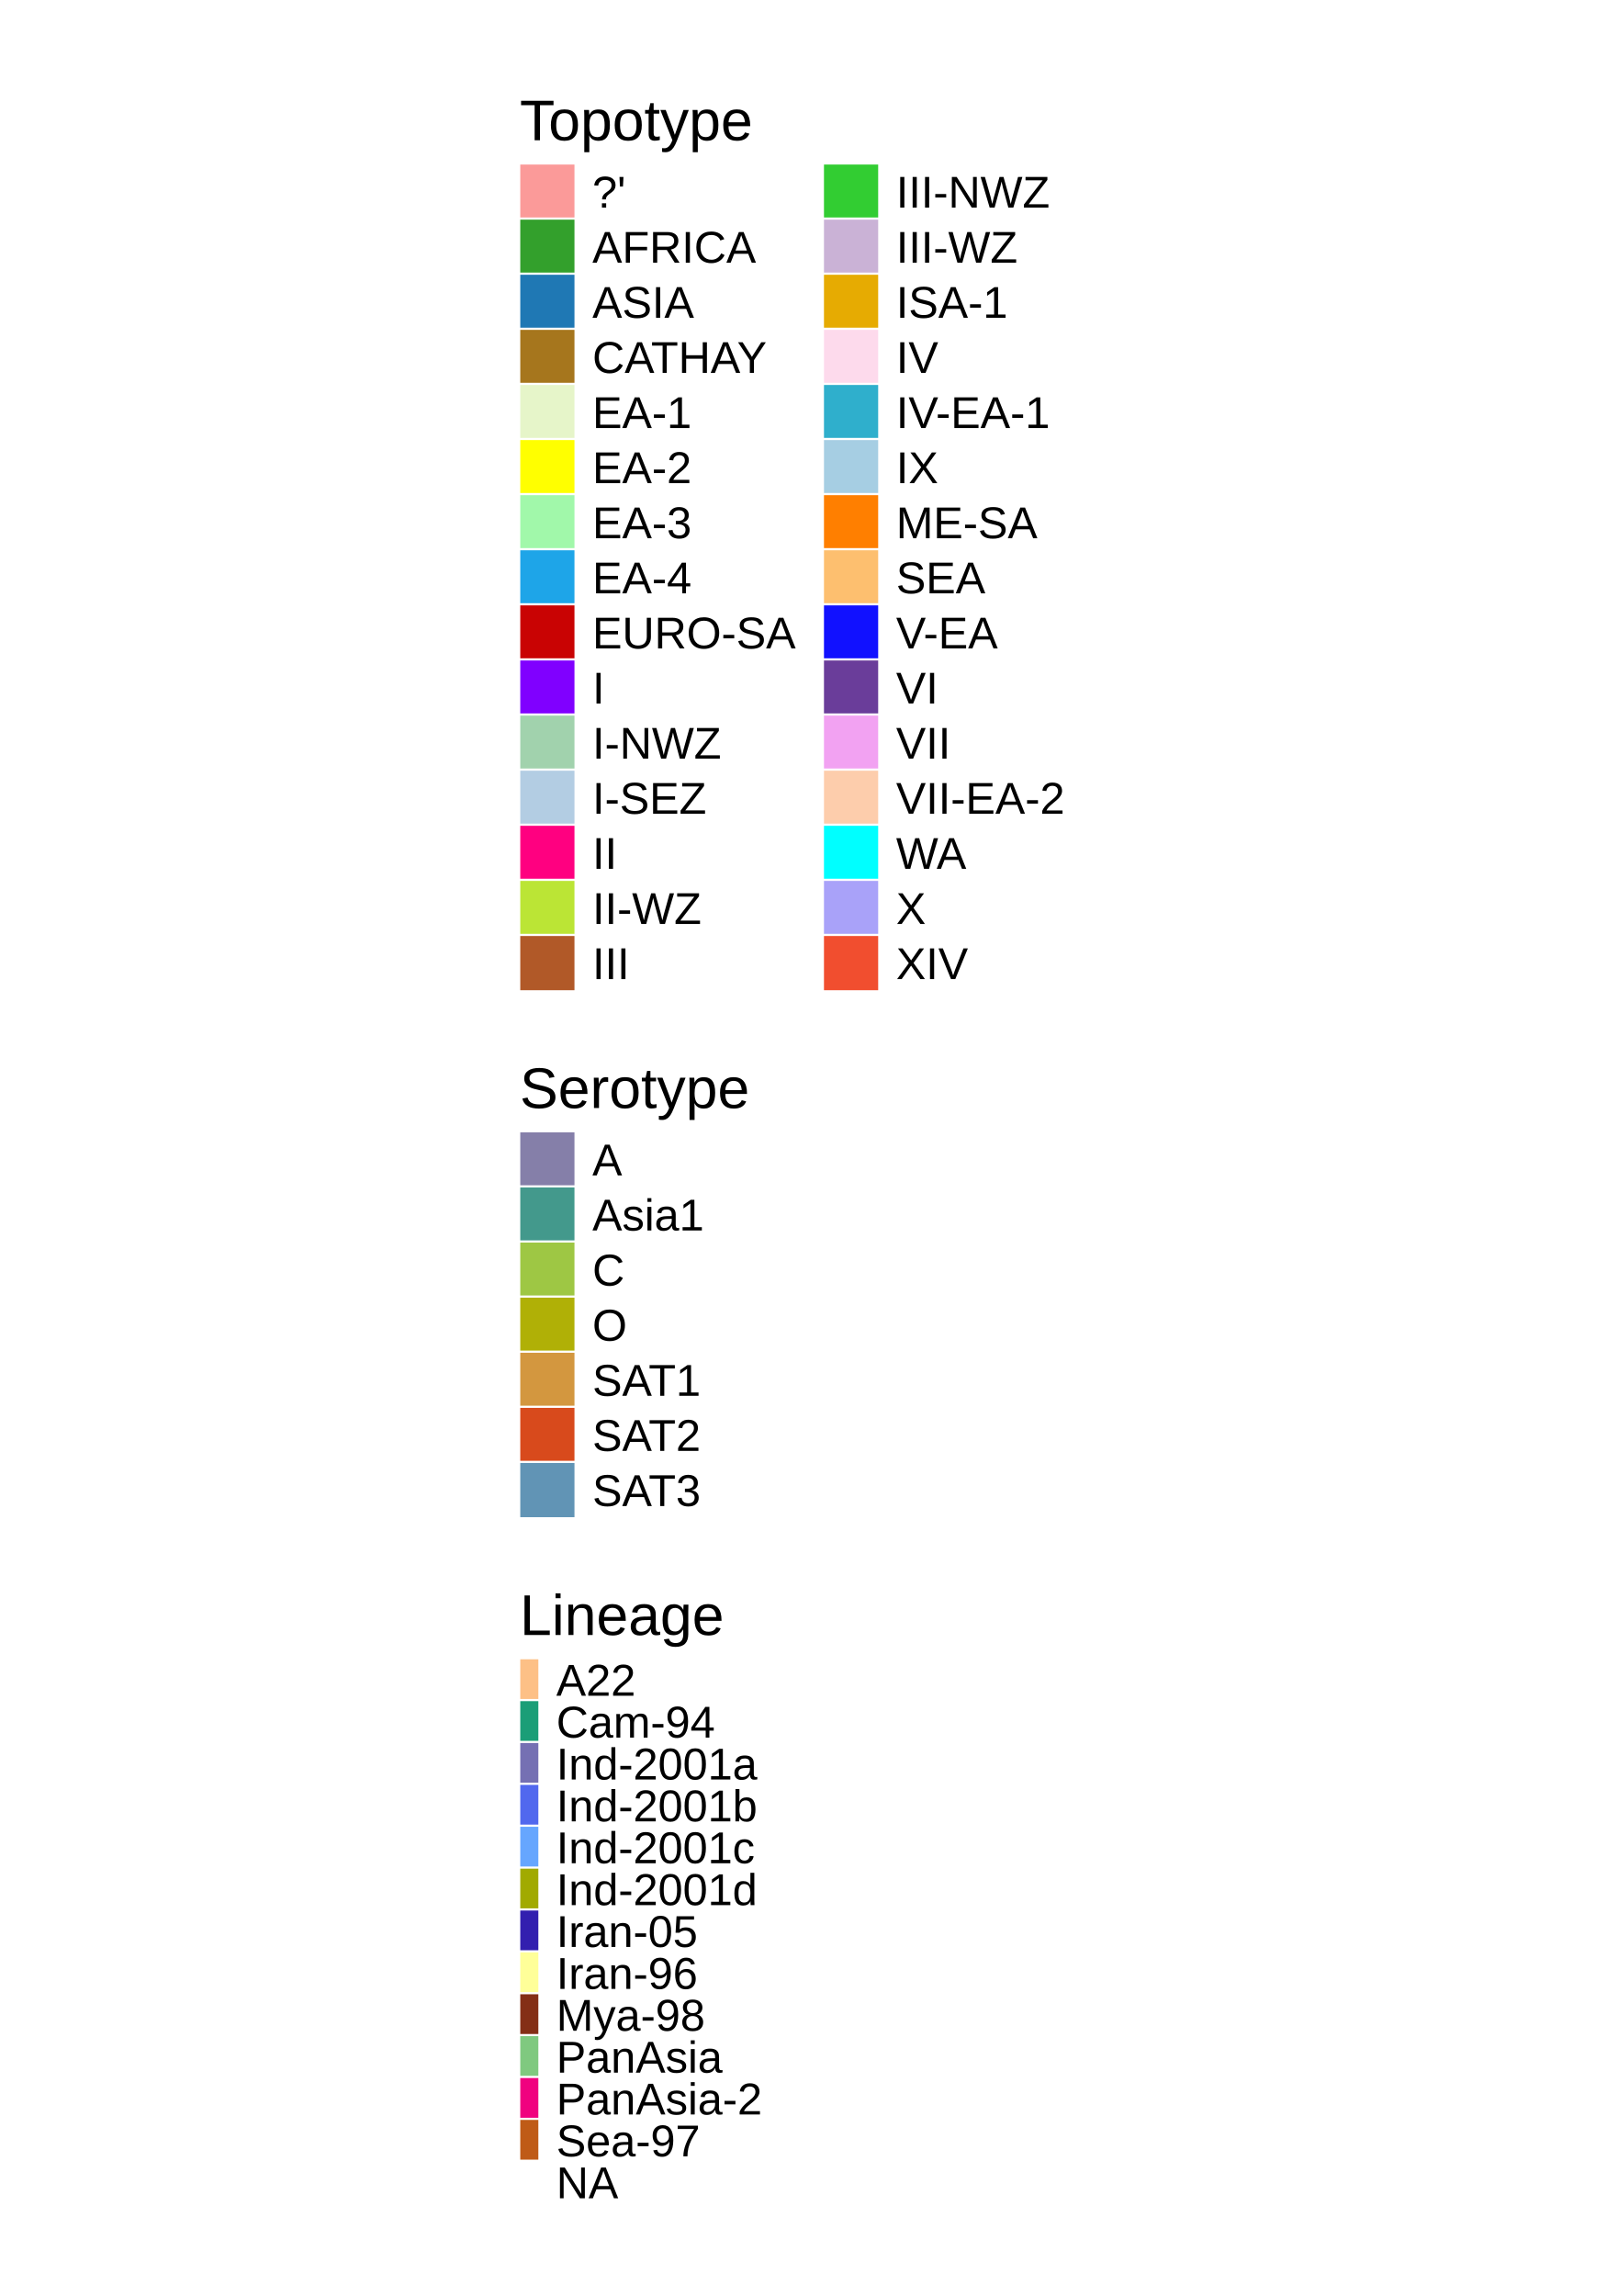
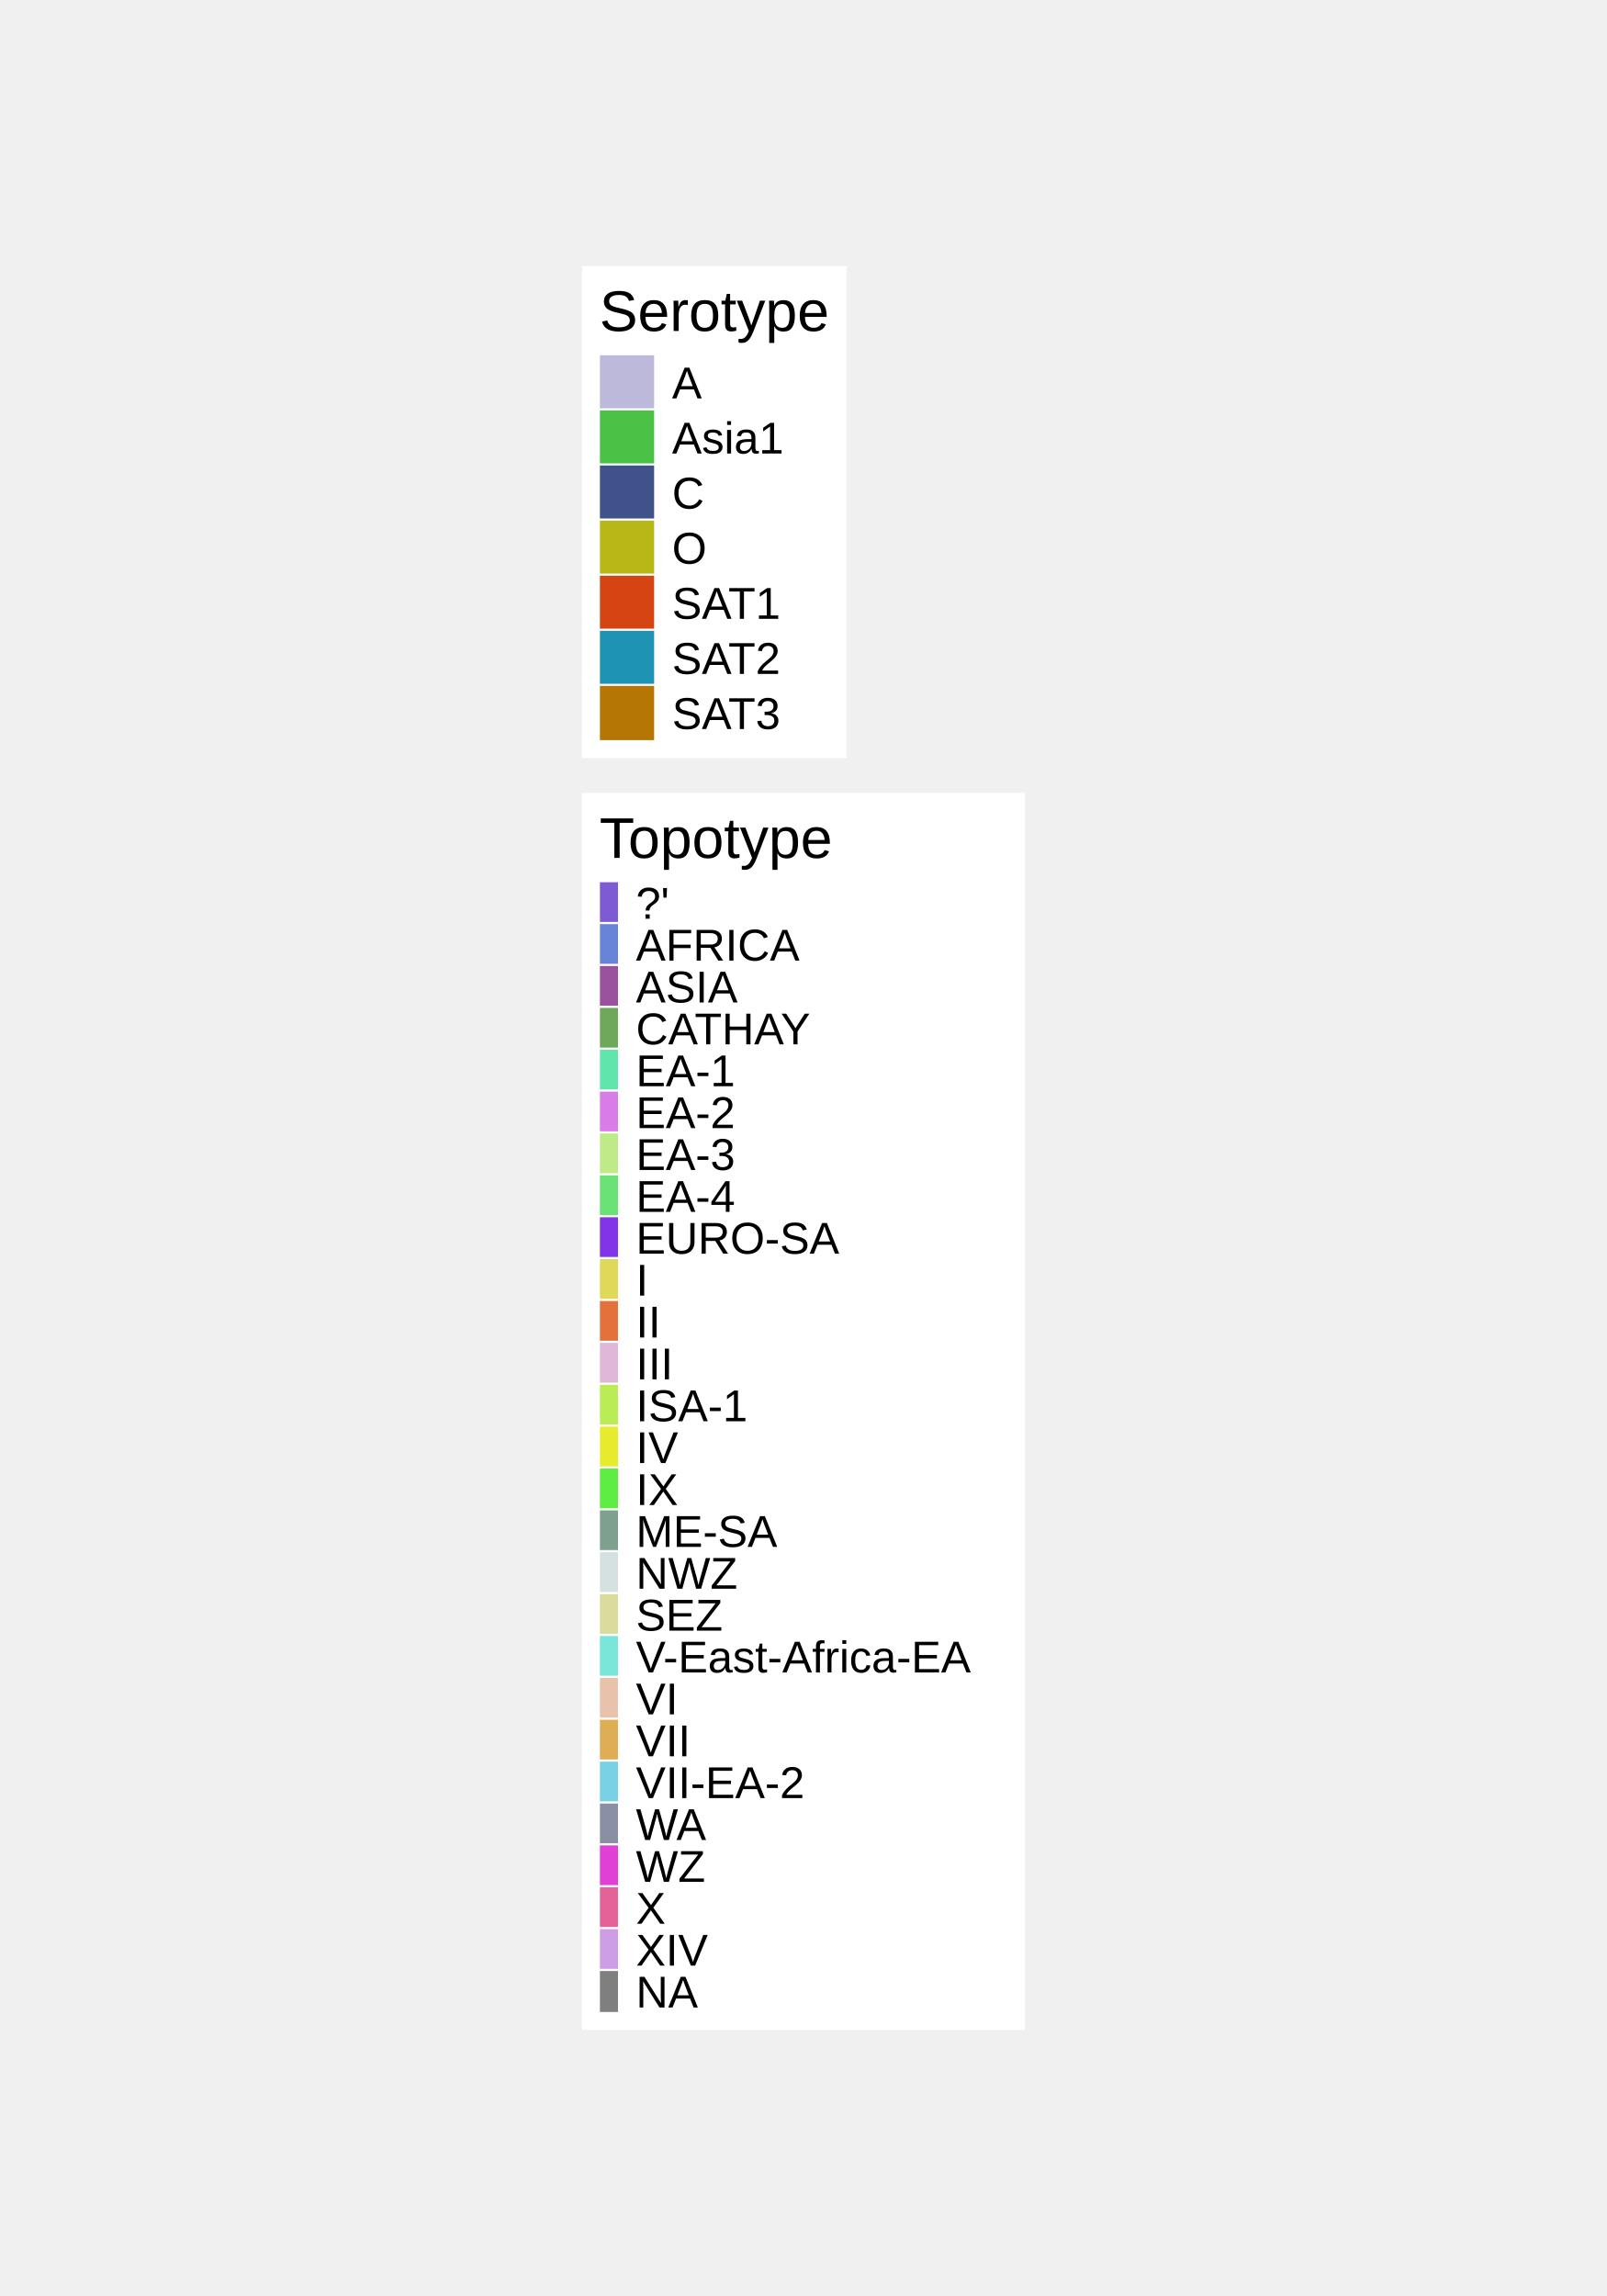
<svg xmlns="http://www.w3.org/2000/svg" width="504.00pt" height="720.00pt" viewBox="0 0 504.00 720.00">
  <g class="svglite">
    <defs>
      <style type="text/css">
    .svglite line, .svglite polyline, .svglite polygon, .svglite path, .svglite rect, .svglite circle {
      fill: none;
      stroke: #000000;
      stroke-linecap: round;
      stroke-linejoin: round;
      stroke-miterlimit: 10.00;
    }
    .svglite text {
      white-space: pre;
    }
    .svglite g.glyphgroup path {
      fill: inherit;
      stroke: none;
    }
  </style>
    </defs>
-     <rect width="100%" height="100%" style="stroke: none; fill: #FFFFFF;" />
+     <rect width="100%" height="100%" style="stroke: none; fill: none;" />
    <defs>
      <clipPath id="cpMC4wMHw1MDQuMDB8MC4wMHw3MjAuMDA=">
        <rect x="0.00" y="0.00" width="504.00" height="720.00" />
      </clipPath>
    </defs>
    <g clip-path="url(#cpMC4wMHw1MDQuMDB8MC4wMHw3MjAuMDA=)">
-       <rect x="157.55" y="23.62" width="188.91" height="292.52" style="stroke-width: 1.07; stroke: none; fill: #FFFFFF;" />
-       <text x="163.02" y="43.99" style="font-size: 18.00px; font-family: &quot;Arial&quot;;" textLength="73.08px" lengthAdjust="spacingAndGlyphs">Topotype</text>
-       <rect x="163.02" y="51.46" width="17.28" height="17.28" style="stroke-width: 1.07; stroke: #FFFFFF; fill: #FFFFFF;" />
-       <rect x="163.17" y="51.60" width="17.00" height="17.00" style="stroke-width: 0.21; stroke: none; stroke-linecap: butt; stroke-linejoin: miter; fill: #FB9A99;" />
-       <rect x="163.02" y="68.74" width="17.28" height="17.28" style="stroke-width: 1.07; stroke: #FFFFFF; fill: #FFFFFF;" />
-       <rect x="163.17" y="68.88" width="17.00" height="17.00" style="stroke-width: 0.21; stroke: none; stroke-linecap: butt; stroke-linejoin: miter; fill: #33A02C;" />
-       <rect x="163.02" y="86.02" width="17.28" height="17.28" style="stroke-width: 1.07; stroke: #FFFFFF; fill: #FFFFFF;" />
-       <rect x="163.17" y="86.16" width="17.00" height="17.00" style="stroke-width: 0.21; stroke: none; stroke-linecap: butt; stroke-linejoin: miter; fill: #1F78B4;" />
-       <rect x="163.02" y="103.30" width="17.28" height="17.28" style="stroke-width: 1.07; stroke: #FFFFFF; fill: #FFFFFF;" />
-       <rect x="163.17" y="103.44" width="17.00" height="17.00" style="stroke-width: 0.21; stroke: none; stroke-linecap: butt; stroke-linejoin: miter; fill: #A6761D;" />
-       <rect x="163.02" y="120.58" width="17.28" height="17.28" style="stroke-width: 1.07; stroke: #FFFFFF; fill: #FFFFFF;" />
-       <rect x="163.17" y="120.72" width="17.00" height="17.00" style="stroke-width: 0.21; stroke: none; stroke-linecap: butt; stroke-linejoin: miter; fill: #E6F5C9;" />
-       <rect x="163.02" y="137.86" width="17.28" height="17.28" style="stroke-width: 1.07; stroke: #FFFFFF; fill: #FFFFFF;" />
-       <rect x="163.17" y="138.00" width="17.00" height="17.00" style="stroke-width: 0.21; stroke: none; stroke-linecap: butt; stroke-linejoin: miter; fill: #FFFF00;" />
-       <rect x="163.02" y="155.14" width="17.28" height="17.28" style="stroke-width: 1.07; stroke: #FFFFFF; fill: #FFFFFF;" />
-       <rect x="163.17" y="155.28" width="17.00" height="17.00" style="stroke-width: 0.21; stroke: none; stroke-linecap: butt; stroke-linejoin: miter; fill: #A1F8AA;" />
-       <rect x="163.02" y="172.42" width="17.28" height="17.28" style="stroke-width: 1.07; stroke: #FFFFFF; fill: #FFFFFF;" />
-       <rect x="163.17" y="172.56" width="17.00" height="17.00" style="stroke-width: 0.21; stroke: none; stroke-linecap: butt; stroke-linejoin: miter; fill: #1EA5E8;" />
-       <rect x="163.02" y="189.70" width="17.28" height="17.28" style="stroke-width: 1.07; stroke: #FFFFFF; fill: #FFFFFF;" />
-       <rect x="163.17" y="189.84" width="17.00" height="17.00" style="stroke-width: 0.21; stroke: none; stroke-linecap: butt; stroke-linejoin: miter; fill: #C90303;" />
-       <rect x="163.02" y="206.98" width="17.28" height="17.28" style="stroke-width: 1.07; stroke: #FFFFFF; fill: #FFFFFF;" />
-       <rect x="163.17" y="207.12" width="17.00" height="17.00" style="stroke-width: 0.21; stroke: none; stroke-linecap: butt; stroke-linejoin: miter; fill: #8000FF;" />
-       <rect x="163.02" y="224.26" width="17.28" height="17.28" style="stroke-width: 1.07; stroke: #FFFFFF; fill: #FFFFFF;" />
-       <rect x="163.17" y="224.40" width="17.00" height="17.00" style="stroke-width: 0.21; stroke: none; stroke-linecap: butt; stroke-linejoin: miter; fill: #A1D2AD;" />
-       <rect x="163.02" y="241.54" width="17.28" height="17.28" style="stroke-width: 1.07; stroke: #FFFFFF; fill: #FFFFFF;" />
-       <rect x="163.17" y="241.68" width="17.00" height="17.00" style="stroke-width: 0.21; stroke: none; stroke-linecap: butt; stroke-linejoin: miter; fill: #B3CDE3;" />
-       <rect x="163.02" y="258.82" width="17.28" height="17.28" style="stroke-width: 1.07; stroke: #FFFFFF; fill: #FFFFFF;" />
-       <rect x="163.17" y="258.96" width="17.00" height="17.00" style="stroke-width: 0.21; stroke: none; stroke-linecap: butt; stroke-linejoin: miter; fill: #FF0080;" />
-       <rect x="163.02" y="276.10" width="17.28" height="17.28" style="stroke-width: 1.07; stroke: #FFFFFF; fill: #FFFFFF;" />
-       <rect x="163.17" y="276.24" width="17.00" height="17.00" style="stroke-width: 0.21; stroke: none; stroke-linecap: butt; stroke-linejoin: miter; fill: #BBE535;" />
-       <rect x="163.02" y="293.38" width="17.28" height="17.28" style="stroke-width: 1.07; stroke: #FFFFFF; fill: #FFFFFF;" />
-       <rect x="163.17" y="293.52" width="17.00" height="17.00" style="stroke-width: 0.21; stroke: none; stroke-linecap: butt; stroke-linejoin: miter; fill: #B15928;" />
-       <rect x="258.28" y="51.46" width="17.28" height="17.28" style="stroke-width: 1.07; stroke: #FFFFFF; fill: #FFFFFF;" />
-       <rect x="258.42" y="51.60" width="17.00" height="17.00" style="stroke-width: 0.21; stroke: none; stroke-linecap: butt; stroke-linejoin: miter; fill: #32CD32;" />
-       <rect x="258.28" y="68.74" width="17.28" height="17.28" style="stroke-width: 1.07; stroke: #FFFFFF; fill: #FFFFFF;" />
-       <rect x="258.42" y="68.88" width="17.00" height="17.00" style="stroke-width: 0.21; stroke: none; stroke-linecap: butt; stroke-linejoin: miter; fill: #CAB2D6;" />
-       <rect x="258.28" y="86.02" width="17.28" height="17.28" style="stroke-width: 1.07; stroke: #FFFFFF; fill: #FFFFFF;" />
-       <rect x="258.42" y="86.16" width="17.00" height="17.00" style="stroke-width: 0.21; stroke: none; stroke-linecap: butt; stroke-linejoin: miter; fill: #E6AB02;" />
-       <rect x="258.28" y="103.30" width="17.28" height="17.28" style="stroke-width: 1.07; stroke: #FFFFFF; fill: #FFFFFF;" />
-       <rect x="258.42" y="103.44" width="17.00" height="17.00" style="stroke-width: 0.21; stroke: none; stroke-linecap: butt; stroke-linejoin: miter; fill: #FDDAEC;" />
-       <rect x="258.28" y="120.58" width="17.28" height="17.28" style="stroke-width: 1.07; stroke: #FFFFFF; fill: #FFFFFF;" />
-       <rect x="258.42" y="120.72" width="17.00" height="17.00" style="stroke-width: 0.21; stroke: none; stroke-linecap: butt; stroke-linejoin: miter; fill: #2FAFCC;" />
-       <rect x="258.28" y="137.86" width="17.28" height="17.28" style="stroke-width: 1.07; stroke: #FFFFFF; fill: #FFFFFF;" />
-       <rect x="258.42" y="138.00" width="17.00" height="17.00" style="stroke-width: 0.21; stroke: none; stroke-linecap: butt; stroke-linejoin: miter; fill: #A6CEE3;" />
-       <rect x="258.28" y="155.14" width="17.28" height="17.28" style="stroke-width: 1.07; stroke: #FFFFFF; fill: #FFFFFF;" />
-       <rect x="258.42" y="155.28" width="17.00" height="17.00" style="stroke-width: 0.21; stroke: none; stroke-linecap: butt; stroke-linejoin: miter; fill: #FF7F00;" />
-       <rect x="258.28" y="172.42" width="17.28" height="17.28" style="stroke-width: 1.07; stroke: #FFFFFF; fill: #FFFFFF;" />
-       <rect x="258.42" y="172.56" width="17.00" height="17.00" style="stroke-width: 0.21; stroke: none; stroke-linecap: butt; stroke-linejoin: miter; fill: #FDBF6F;" />
-       <rect x="258.28" y="189.70" width="17.28" height="17.28" style="stroke-width: 1.07; stroke: #FFFFFF; fill: #FFFFFF;" />
-       <rect x="258.42" y="189.84" width="17.00" height="17.00" style="stroke-width: 0.21; stroke: none; stroke-linecap: butt; stroke-linejoin: miter; fill: #1111FF;" />
-       <rect x="258.28" y="206.98" width="17.28" height="17.28" style="stroke-width: 1.07; stroke: #FFFFFF; fill: #FFFFFF;" />
-       <rect x="258.42" y="207.12" width="17.00" height="17.00" style="stroke-width: 0.21; stroke: none; stroke-linecap: butt; stroke-linejoin: miter; fill: #6A3D9A;" />
-       <rect x="258.28" y="224.26" width="17.28" height="17.28" style="stroke-width: 1.07; stroke: #FFFFFF; fill: #FFFFFF;" />
-       <rect x="258.42" y="224.40" width="17.00" height="17.00" style="stroke-width: 0.21; stroke: none; stroke-linecap: butt; stroke-linejoin: miter; fill: #F2A2F2;" />
-       <rect x="258.28" y="241.54" width="17.28" height="17.28" style="stroke-width: 1.07; stroke: #FFFFFF; fill: #FFFFFF;" />
-       <rect x="258.42" y="241.68" width="17.00" height="17.00" style="stroke-width: 0.21; stroke: none; stroke-linecap: butt; stroke-linejoin: miter; fill: #FDCDAC;" />
-       <rect x="258.28" y="258.82" width="17.28" height="17.28" style="stroke-width: 1.07; stroke: #FFFFFF; fill: #FFFFFF;" />
-       <rect x="258.42" y="258.96" width="17.00" height="17.00" style="stroke-width: 0.21; stroke: none; stroke-linecap: butt; stroke-linejoin: miter; fill: #00FFFF;" />
-       <rect x="258.28" y="276.10" width="17.28" height="17.28" style="stroke-width: 1.07; stroke: #FFFFFF; fill: #FFFFFF;" />
-       <rect x="258.42" y="276.24" width="17.00" height="17.00" style="stroke-width: 0.21; stroke: none; stroke-linecap: butt; stroke-linejoin: miter; fill: #A9A2F9;" />
-       <rect x="258.28" y="293.38" width="17.28" height="17.28" style="stroke-width: 1.07; stroke: #FFFFFF; fill: #FFFFFF;" />
-       <rect x="258.42" y="293.52" width="17.00" height="17.00" style="stroke-width: 0.21; stroke: none; stroke-linecap: butt; stroke-linejoin: miter; fill: #F14E2F;" />
-       <text x="185.78" y="65.11" style="font-size: 14.00px; font-family: &quot;Arial&quot;;" textLength="10.45px" lengthAdjust="spacingAndGlyphs">?'</text>
-       <text x="185.78" y="82.39" style="font-size: 14.00px; font-family: &quot;Arial&quot;;" textLength="51.34px" lengthAdjust="spacingAndGlyphs">AFRICA</text>
-       <text x="185.78" y="99.67" style="font-size: 14.00px; font-family: &quot;Arial&quot;;" textLength="31.92px" lengthAdjust="spacingAndGlyphs">ASIA</text>
-       <text x="185.78" y="116.95" style="font-size: 14.00px; font-family: &quot;Arial&quot;;" textLength="54.73px" lengthAdjust="spacingAndGlyphs">CATHAY</text>
-       <text x="185.78" y="134.23" style="font-size: 14.00px; font-family: &quot;Arial&quot;;" textLength="31.12px" lengthAdjust="spacingAndGlyphs">EA-1</text>
-       <text x="185.78" y="151.51" style="font-size: 14.00px; font-family: &quot;Arial&quot;;" textLength="31.12px" lengthAdjust="spacingAndGlyphs">EA-2</text>
-       <text x="185.78" y="168.79" style="font-size: 14.00px; font-family: &quot;Arial&quot;;" textLength="31.12px" lengthAdjust="spacingAndGlyphs">EA-3</text>
-       <text x="185.78" y="186.07" style="font-size: 14.00px; font-family: &quot;Arial&quot;;" textLength="31.12px" lengthAdjust="spacingAndGlyphs">EA-4</text>
-       <text x="185.78" y="203.35" style="font-size: 14.00px; font-family: &quot;Arial&quot;;" textLength="63.80px" lengthAdjust="spacingAndGlyphs">EURO-SA</text>
-       <text x="185.78" y="220.63" style="font-size: 14.00px; font-family: &quot;Arial&quot;;" textLength="3.89px" lengthAdjust="spacingAndGlyphs">I</text>
-       <text x="185.78" y="237.91" style="font-size: 14.00px; font-family: &quot;Arial&quot;;" textLength="40.42px" lengthAdjust="spacingAndGlyphs">I-NWZ</text>
-       <text x="185.78" y="255.19" style="font-size: 14.00px; font-family: &quot;Arial&quot;;" textLength="35.78px" lengthAdjust="spacingAndGlyphs">I-SEZ</text>
-       <text x="185.78" y="272.47" style="font-size: 14.00px; font-family: &quot;Arial&quot;;" textLength="7.78px" lengthAdjust="spacingAndGlyphs">II</text>
-       <text x="185.78" y="289.75" style="font-size: 14.00px; font-family: &quot;Arial&quot;;" textLength="34.20px" lengthAdjust="spacingAndGlyphs">II-WZ</text>
-       <text x="185.78" y="307.03" style="font-size: 14.00px; font-family: &quot;Arial&quot;;" textLength="11.67px" lengthAdjust="spacingAndGlyphs">III</text>
-       <text x="281.04" y="65.11" style="font-size: 14.00px; font-family: &quot;Arial&quot;;" textLength="48.20px" lengthAdjust="spacingAndGlyphs">III-NWZ</text>
-       <text x="281.04" y="82.39" style="font-size: 14.00px; font-family: &quot;Arial&quot;;" textLength="38.09px" lengthAdjust="spacingAndGlyphs">III-WZ</text>
-       <text x="281.04" y="99.67" style="font-size: 14.00px; font-family: &quot;Arial&quot;;" textLength="35.02px" lengthAdjust="spacingAndGlyphs">ISA-1</text>
-       <text x="281.04" y="116.95" style="font-size: 14.00px; font-family: &quot;Arial&quot;;" textLength="13.23px" lengthAdjust="spacingAndGlyphs">IV</text>
-       <text x="281.04" y="134.23" style="font-size: 14.00px; font-family: &quot;Arial&quot;;" textLength="48.25px" lengthAdjust="spacingAndGlyphs">IV-EA-1</text>
-       <text x="281.04" y="151.51" style="font-size: 14.00px; font-family: &quot;Arial&quot;;" textLength="13.23px" lengthAdjust="spacingAndGlyphs">IX</text>
-       <text x="281.04" y="168.79" style="font-size: 14.00px; font-family: &quot;Arial&quot;;" textLength="44.34px" lengthAdjust="spacingAndGlyphs">ME-SA</text>
-       <text x="281.04" y="186.07" style="font-size: 14.00px; font-family: &quot;Arial&quot;;" textLength="28.03px" lengthAdjust="spacingAndGlyphs">SEA</text>
-       <text x="281.04" y="203.35" style="font-size: 14.00px; font-family: &quot;Arial&quot;;" textLength="31.92px" lengthAdjust="spacingAndGlyphs">V-EA</text>
-       <text x="281.04" y="220.63" style="font-size: 14.00px; font-family: &quot;Arial&quot;;" textLength="13.23px" lengthAdjust="spacingAndGlyphs">VI</text>
-       <text x="281.04" y="237.91" style="font-size: 14.00px; font-family: &quot;Arial&quot;;" textLength="17.12px" lengthAdjust="spacingAndGlyphs">VII</text>
-       <text x="281.04" y="255.19" style="font-size: 14.00px; font-family: &quot;Arial&quot;;" textLength="52.91px" lengthAdjust="spacingAndGlyphs">VII-EA-2</text>
-       <text x="281.04" y="272.47" style="font-size: 14.00px; font-family: &quot;Arial&quot;;" textLength="22.05px" lengthAdjust="spacingAndGlyphs">WA</text>
-       <text x="281.04" y="289.75" style="font-size: 14.00px; font-family: &quot;Arial&quot;;" textLength="9.34px" lengthAdjust="spacingAndGlyphs">X</text>
-       <text x="281.04" y="307.03" style="font-size: 14.00px; font-family: &quot;Arial&quot;;" textLength="22.58px" lengthAdjust="spacingAndGlyphs">XIV</text>
-       <rect x="157.55" y="327.10" width="82.99" height="154.28" style="stroke-width: 1.07; stroke: none; fill: #FFFFFF;" />
-       <text x="163.02" y="347.47" style="font-size: 18.00px; font-family: &quot;Arial&quot;;" textLength="72.06px" lengthAdjust="spacingAndGlyphs">Serotype</text>
-       <rect x="163.02" y="354.94" width="17.28" height="17.28" style="stroke-width: 1.07; stroke: #FFFFFF; fill: #FFFFFF;" />
-       <rect x="163.17" y="355.09" width="17.00" height="17.00" style="stroke-width: 0.21; stroke: none; stroke-linecap: butt; stroke-linejoin: miter; fill: #857FA9;" />
-       <rect x="163.02" y="372.22" width="17.28" height="17.28" style="stroke-width: 1.07; stroke: #FFFFFF; fill: #FFFFFF;" />
-       <rect x="163.17" y="372.37" width="17.00" height="17.00" style="stroke-width: 0.21; stroke: none; stroke-linecap: butt; stroke-linejoin: miter; fill: #43998C;" />
-       <rect x="163.02" y="389.50" width="17.28" height="17.28" style="stroke-width: 1.07; stroke: #FFFFFF; fill: #FFFFFF;" />
-       <rect x="163.17" y="389.65" width="17.00" height="17.00" style="stroke-width: 0.21; stroke: none; stroke-linecap: butt; stroke-linejoin: miter; fill: #9EC744;" />
-       <rect x="163.02" y="406.78" width="17.28" height="17.28" style="stroke-width: 1.07; stroke: #FFFFFF; fill: #FFFFFF;" />
-       <rect x="163.17" y="406.93" width="17.00" height="17.00" style="stroke-width: 0.21; stroke: none; stroke-linecap: butt; stroke-linejoin: miter; fill: #B0B006;" />
-       <rect x="163.02" y="424.06" width="17.28" height="17.28" style="stroke-width: 1.07; stroke: #FFFFFF; fill: #FFFFFF;" />
-       <rect x="163.17" y="424.21" width="17.00" height="17.00" style="stroke-width: 0.21; stroke: none; stroke-linecap: butt; stroke-linejoin: miter; fill: #D3973F;" />
-       <rect x="163.02" y="441.34" width="17.28" height="17.28" style="stroke-width: 1.07; stroke: #FFFFFF; fill: #FFFFFF;" />
-       <rect x="163.17" y="441.49" width="17.00" height="17.00" style="stroke-width: 0.21; stroke: none; stroke-linecap: butt; stroke-linejoin: miter; fill: #D84A1C;" />
-       <rect x="163.02" y="458.62" width="17.28" height="17.28" style="stroke-width: 1.07; stroke: #FFFFFF; fill: #FFFFFF;" />
-       <rect x="163.17" y="458.77" width="17.00" height="17.00" style="stroke-width: 0.21; stroke: none; stroke-linecap: butt; stroke-linejoin: miter; fill: #6194B5;" />
-       <text x="185.78" y="368.59" style="font-size: 14.00px; font-family: &quot;Arial&quot;;" textLength="9.34px" lengthAdjust="spacingAndGlyphs">A</text>
-       <text x="185.78" y="385.87" style="font-size: 14.00px; font-family: &quot;Arial&quot;;" textLength="35.02px" lengthAdjust="spacingAndGlyphs">Asia1</text>
-       <text x="185.78" y="403.15" style="font-size: 14.00px; font-family: &quot;Arial&quot;;" textLength="10.11px" lengthAdjust="spacingAndGlyphs">C</text>
-       <text x="185.78" y="420.43" style="font-size: 14.00px; font-family: &quot;Arial&quot;;" textLength="10.89px" lengthAdjust="spacingAndGlyphs">O</text>
-       <text x="185.78" y="437.71" style="font-size: 14.00px; font-family: &quot;Arial&quot;;" textLength="33.98px" lengthAdjust="spacingAndGlyphs">SAT1</text>
-       <text x="185.78" y="454.99" style="font-size: 14.00px; font-family: &quot;Arial&quot;;" textLength="33.98px" lengthAdjust="spacingAndGlyphs">SAT2</text>
-       <text x="185.78" y="472.27" style="font-size: 14.00px; font-family: &quot;Arial&quot;;" textLength="33.98px" lengthAdjust="spacingAndGlyphs">SAT3</text>
-       <rect x="157.55" y="492.34" width="89.93" height="204.04" style="stroke-width: 1.07; stroke: none; fill: #FFFFFF;" />
-       <text x="163.02" y="512.71" style="font-size: 18.00px; font-family: &quot;Arial&quot;;" textLength="64.09px" lengthAdjust="spacingAndGlyphs">Lineage</text>
-       <rect x="163.02" y="520.18" width="5.95" height="13.13" style="stroke-width: 1.07; stroke: #FFFFFF; fill: #FFFFFF;" />
-       <rect x="163.17" y="520.33" width="5.67" height="12.85" style="stroke-width: 0.21; stroke: none; stroke-linecap: butt; stroke-linejoin: miter; fill: #FDC086;" />
-       <rect x="163.02" y="533.32" width="5.95" height="13.13" style="stroke-width: 1.07; stroke: #FFFFFF; fill: #FFFFFF;" />
-       <rect x="163.17" y="533.46" width="5.67" height="12.85" style="stroke-width: 0.21; stroke: none; stroke-linecap: butt; stroke-linejoin: miter; fill: #1B9E77;" />
-       <rect x="163.02" y="546.45" width="5.95" height="13.13" style="stroke-width: 1.07; stroke: #FFFFFF; fill: #FFFFFF;" />
-       <rect x="163.17" y="546.59" width="5.67" height="12.85" style="stroke-width: 0.21; stroke: none; stroke-linecap: butt; stroke-linejoin: miter; fill: #7570B3;" />
-       <rect x="163.02" y="559.58" width="5.95" height="13.13" style="stroke-width: 1.07; stroke: #FFFFFF; fill: #FFFFFF;" />
-       <rect x="163.17" y="559.72" width="5.67" height="12.85" style="stroke-width: 0.21; stroke: none; stroke-linecap: butt; stroke-linejoin: miter; fill: #5168EE;" />
-       <rect x="163.02" y="572.71" width="5.95" height="13.13" style="stroke-width: 1.07; stroke: #FFFFFF; fill: #FFFFFF;" />
-       <rect x="163.17" y="572.85" width="5.67" height="12.85" style="stroke-width: 0.21; stroke: none; stroke-linecap: butt; stroke-linejoin: miter; fill: #66A6FE;" />
-       <rect x="163.02" y="585.84" width="5.95" height="13.13" style="stroke-width: 1.07; stroke: #FFFFFF; fill: #FFFFFF;" />
-       <rect x="163.17" y="585.99" width="5.67" height="12.85" style="stroke-width: 0.21; stroke: none; stroke-linecap: butt; stroke-linejoin: miter; fill: #A1AA00;" />
-       <rect x="163.02" y="598.98" width="5.95" height="13.13" style="stroke-width: 1.07; stroke: #FFFFFF; fill: #FFFFFF;" />
-       <rect x="163.17" y="599.12" width="5.67" height="12.85" style="stroke-width: 0.21; stroke: none; stroke-linecap: butt; stroke-linejoin: miter; fill: #321FAF;" />
-       <rect x="163.02" y="612.11" width="5.95" height="13.13" style="stroke-width: 1.07; stroke: #FFFFFF; fill: #FFFFFF;" />
-       <rect x="163.17" y="612.25" width="5.67" height="12.85" style="stroke-width: 0.21; stroke: none; stroke-linecap: butt; stroke-linejoin: miter; fill: #FFFF99;" />
-       <rect x="163.02" y="625.24" width="5.95" height="13.13" style="stroke-width: 1.07; stroke: #FFFFFF; fill: #FFFFFF;" />
-       <rect x="163.17" y="625.38" width="5.67" height="12.85" style="stroke-width: 0.21; stroke: none; stroke-linecap: butt; stroke-linejoin: miter; fill: #842F16;" />
-       <rect x="163.02" y="638.37" width="5.95" height="13.13" style="stroke-width: 1.07; stroke: #FFFFFF; fill: #FFFFFF;" />
-       <rect x="163.17" y="638.51" width="5.67" height="12.85" style="stroke-width: 0.21; stroke: none; stroke-linecap: butt; stroke-linejoin: miter; fill: #7FC97F;" />
-       <rect x="163.02" y="651.50" width="5.95" height="13.13" style="stroke-width: 1.07; stroke: #FFFFFF; fill: #FFFFFF;" />
-       <rect x="163.17" y="651.65" width="5.67" height="12.85" style="stroke-width: 0.21; stroke: none; stroke-linecap: butt; stroke-linejoin: miter; fill: #F0027F;" />
-       <rect x="163.02" y="664.64" width="5.95" height="13.13" style="stroke-width: 1.07; stroke: #FFFFFF; fill: #FFFFFF;" />
-       <rect x="163.17" y="664.78" width="5.67" height="12.85" style="stroke-width: 0.21; stroke: none; stroke-linecap: butt; stroke-linejoin: miter; fill: #BF5B17;" />
-       <rect x="163.02" y="677.77" width="5.95" height="13.13" style="stroke-width: 1.07; stroke: #FFFFFF; fill: #FFFFFF;" />
-       <rect x="163.17" y="677.91" width="5.67" height="12.85" style="stroke-width: 0.21; stroke: none; stroke-linecap: butt; stroke-linejoin: miter; fill: #FFFFFF;" />
-       <text x="174.46" y="531.76" style="font-size: 14.00px; font-family: &quot;Arial&quot;;" textLength="24.91px" lengthAdjust="spacingAndGlyphs">A22</text>
-       <text x="174.46" y="544.89" style="font-size: 14.00px; font-family: &quot;Arial&quot;;" textLength="49.77px" lengthAdjust="spacingAndGlyphs">Cam-94</text>
-       <text x="174.46" y="558.03" style="font-size: 14.00px; font-family: &quot;Arial&quot;;" textLength="63.02px" lengthAdjust="spacingAndGlyphs">Ind-2001a</text>
-       <text x="174.46" y="571.16" style="font-size: 14.00px; font-family: &quot;Arial&quot;;" textLength="63.02px" lengthAdjust="spacingAndGlyphs">Ind-2001b</text>
-       <text x="174.46" y="584.29" style="font-size: 14.00px; font-family: &quot;Arial&quot;;" textLength="62.23px" lengthAdjust="spacingAndGlyphs">Ind-2001c</text>
-       <text x="174.46" y="597.42" style="font-size: 14.00px; font-family: &quot;Arial&quot;;" textLength="63.02px" lengthAdjust="spacingAndGlyphs">Ind-2001d</text>
-       <text x="174.46" y="610.55" style="font-size: 14.00px; font-family: &quot;Arial&quot;;" textLength="44.33px" lengthAdjust="spacingAndGlyphs">Iran-05</text>
-       <text x="174.46" y="623.69" style="font-size: 14.00px; font-family: &quot;Arial&quot;;" textLength="44.33px" lengthAdjust="spacingAndGlyphs">Iran-96</text>
-       <text x="174.46" y="636.82" style="font-size: 14.00px; font-family: &quot;Arial&quot;;" textLength="46.66px" lengthAdjust="spacingAndGlyphs">Mya-98</text>
-       <text x="174.46" y="649.95" style="font-size: 14.00px; font-family: &quot;Arial&quot;;" textLength="52.14px" lengthAdjust="spacingAndGlyphs">PanAsia</text>
-       <text x="174.46" y="663.08" style="font-size: 14.00px; font-family: &quot;Arial&quot;;" textLength="64.58px" lengthAdjust="spacingAndGlyphs">PanAsia-2</text>
-       <text x="174.46" y="676.21" style="font-size: 14.00px; font-family: &quot;Arial&quot;;" textLength="45.12px" lengthAdjust="spacingAndGlyphs">Sea-97</text>
-       <text x="174.46" y="689.35" style="font-size: 14.00px; font-family: &quot;Arial&quot;;" textLength="19.45px" lengthAdjust="spacingAndGlyphs">NA</text>
+       <rect x="182.53" y="83.44" width="82.99" height="154.28" style="stroke-width: 1.07; stroke: none; fill: #FFFFFF;" />
+       <text x="188.01" y="103.80" style="font-size: 18.00px; font-family: &quot;Arial&quot;;" textLength="72.06px" lengthAdjust="spacingAndGlyphs">Serotype</text>
+       <rect x="188.01" y="111.28" width="17.28" height="17.28" style="stroke-width: 1.07; stroke: #FFFFFF; fill: #FFFFFF;" />
+       <rect x="188.15" y="111.42" width="17.00" height="17.00" style="stroke-width: 0.21; stroke: none; stroke-linecap: butt; stroke-linejoin: miter; fill: #BDB9DB;" />
+       <rect x="188.01" y="128.56" width="17.28" height="17.28" style="stroke-width: 1.07; stroke: #FFFFFF; fill: #FFFFFF;" />
+       <rect x="188.15" y="128.70" width="17.00" height="17.00" style="stroke-width: 0.21; stroke: none; stroke-linecap: butt; stroke-linejoin: miter; fill: #4AC245;" />
+       <rect x="188.01" y="145.84" width="17.28" height="17.28" style="stroke-width: 1.07; stroke: #FFFFFF; fill: #FFFFFF;" />
+       <rect x="188.15" y="145.98" width="17.00" height="17.00" style="stroke-width: 0.21; stroke: none; stroke-linecap: butt; stroke-linejoin: miter; fill: #3F5289;" />
+       <rect x="188.01" y="163.12" width="17.28" height="17.28" style="stroke-width: 1.07; stroke: #FFFFFF; fill: #FFFFFF;" />
+       <rect x="188.15" y="163.26" width="17.00" height="17.00" style="stroke-width: 0.21; stroke: none; stroke-linecap: butt; stroke-linejoin: miter; fill: #B7B718;" />
+       <rect x="188.01" y="180.40" width="17.28" height="17.28" style="stroke-width: 1.07; stroke: #FFFFFF; fill: #FFFFFF;" />
+       <rect x="188.15" y="180.54" width="17.00" height="17.00" style="stroke-width: 0.21; stroke: none; stroke-linecap: butt; stroke-linejoin: miter; fill: #D54514;" />
+       <rect x="188.01" y="197.68" width="17.28" height="17.28" style="stroke-width: 1.07; stroke: #FFFFFF; fill: #FFFFFF;" />
+       <rect x="188.15" y="197.82" width="17.00" height="17.00" style="stroke-width: 0.21; stroke: none; stroke-linecap: butt; stroke-linejoin: miter; fill: #1F93B3;" />
+       <rect x="188.01" y="214.96" width="17.28" height="17.28" style="stroke-width: 1.07; stroke: #FFFFFF; fill: #FFFFFF;" />
+       <rect x="188.15" y="215.10" width="17.00" height="17.00" style="stroke-width: 0.21; stroke: none; stroke-linecap: butt; stroke-linejoin: miter; fill: #B67603;" />
+       <text x="210.77" y="124.93" style="font-size: 14.00px; font-family: &quot;Arial&quot;;" textLength="9.34px" lengthAdjust="spacingAndGlyphs">A</text>
+       <text x="210.77" y="142.21" style="font-size: 14.00px; font-family: &quot;Arial&quot;;" textLength="35.02px" lengthAdjust="spacingAndGlyphs">Asia1</text>
+       <text x="210.77" y="159.49" style="font-size: 14.00px; font-family: &quot;Arial&quot;;" textLength="10.11px" lengthAdjust="spacingAndGlyphs">C</text>
+       <text x="210.77" y="176.77" style="font-size: 14.00px; font-family: &quot;Arial&quot;;" textLength="10.89px" lengthAdjust="spacingAndGlyphs">O</text>
+       <text x="210.77" y="194.05" style="font-size: 14.00px; font-family: &quot;Arial&quot;;" textLength="33.98px" lengthAdjust="spacingAndGlyphs">SAT1</text>
+       <text x="210.77" y="211.33" style="font-size: 14.00px; font-family: &quot;Arial&quot;;" textLength="33.98px" lengthAdjust="spacingAndGlyphs">SAT2</text>
+       <text x="210.77" y="228.61" style="font-size: 14.00px; font-family: &quot;Arial&quot;;" textLength="33.98px" lengthAdjust="spacingAndGlyphs">SAT3</text>
+       <rect x="182.53" y="248.68" width="138.94" height="387.89" style="stroke-width: 1.07; stroke: none; fill: #FFFFFF;" />
+       <text x="188.01" y="269.04" style="font-size: 18.00px; font-family: &quot;Arial&quot;;" textLength="73.08px" lengthAdjust="spacingAndGlyphs">Topotype</text>
+       <rect x="188.01" y="276.52" width="5.95" height="13.13" style="stroke-width: 1.07; stroke: #FFFFFF; fill: #FFFFFF;" />
+       <rect x="188.15" y="276.66" width="5.67" height="12.85" style="stroke-width: 0.21; stroke: none; stroke-linecap: butt; stroke-linejoin: miter; fill: #7F5AD5;" />
+       <rect x="188.01" y="289.65" width="5.95" height="13.13" style="stroke-width: 1.07; stroke: #FFFFFF; fill: #FFFFFF;" />
+       <rect x="188.15" y="289.79" width="5.67" height="12.85" style="stroke-width: 0.21; stroke: none; stroke-linecap: butt; stroke-linejoin: miter; fill: #6784D9;" />
+       <rect x="188.01" y="302.78" width="5.95" height="13.13" style="stroke-width: 1.07; stroke: #FFFFFF; fill: #FFFFFF;" />
+       <rect x="188.15" y="302.93" width="5.67" height="12.85" style="stroke-width: 0.21; stroke: none; stroke-linecap: butt; stroke-linejoin: miter; fill: #9B529E;" />
+       <rect x="188.01" y="315.92" width="5.95" height="13.13" style="stroke-width: 1.07; stroke: #FFFFFF; fill: #FFFFFF;" />
+       <rect x="188.15" y="316.06" width="5.67" height="12.85" style="stroke-width: 0.21; stroke: none; stroke-linecap: butt; stroke-linejoin: miter; fill: #6FA75B;" />
+       <rect x="188.01" y="329.05" width="5.95" height="13.13" style="stroke-width: 1.07; stroke: #FFFFFF; fill: #FFFFFF;" />
+       <rect x="188.15" y="329.19" width="5.67" height="12.85" style="stroke-width: 0.21; stroke: none; stroke-linecap: butt; stroke-linejoin: miter; fill: #60E6AD;" />
+       <rect x="188.01" y="342.18" width="5.95" height="13.13" style="stroke-width: 1.07; stroke: #FFFFFF; fill: #FFFFFF;" />
+       <rect x="188.15" y="342.32" width="5.67" height="12.85" style="stroke-width: 0.21; stroke: none; stroke-linecap: butt; stroke-linejoin: miter; fill: #D97CE9;" />
+       <rect x="188.01" y="355.31" width="5.95" height="13.13" style="stroke-width: 1.07; stroke: #FFFFFF; fill: #FFFFFF;" />
+       <rect x="188.15" y="355.45" width="5.67" height="12.85" style="stroke-width: 0.21; stroke: none; stroke-linecap: butt; stroke-linejoin: miter; fill: #BEEA88;" />
+       <rect x="188.01" y="368.44" width="5.95" height="13.13" style="stroke-width: 1.07; stroke: #FFFFFF; fill: #FFFFFF;" />
+       <rect x="188.15" y="368.59" width="5.67" height="12.85" style="stroke-width: 0.21; stroke: none; stroke-linecap: butt; stroke-linejoin: miter; fill: #6BE275;" />
+       <rect x="188.01" y="381.58" width="5.95" height="13.13" style="stroke-width: 1.07; stroke: #FFFFFF; fill: #FFFFFF;" />
+       <rect x="188.15" y="381.72" width="5.67" height="12.85" style="stroke-width: 0.21; stroke: none; stroke-linecap: butt; stroke-linejoin: miter; fill: #8235E7;" />
+       <rect x="188.01" y="394.71" width="5.95" height="13.13" style="stroke-width: 1.07; stroke: #FFFFFF; fill: #FFFFFF;" />
+       <rect x="188.15" y="394.85" width="5.67" height="12.85" style="stroke-width: 0.21; stroke: none; stroke-linecap: butt; stroke-linejoin: miter; fill: #E0D858;" />
+       <rect x="188.01" y="407.84" width="5.95" height="13.13" style="stroke-width: 1.07; stroke: #FFFFFF; fill: #FFFFFF;" />
+       <rect x="188.15" y="407.98" width="5.67" height="12.85" style="stroke-width: 0.21; stroke: none; stroke-linecap: butt; stroke-linejoin: miter; fill: #E4713C;" />
+       <rect x="188.01" y="420.97" width="5.95" height="13.13" style="stroke-width: 1.07; stroke: #FFFFFF; fill: #FFFFFF;" />
+       <rect x="188.15" y="421.11" width="5.67" height="12.85" style="stroke-width: 0.21; stroke: none; stroke-linecap: butt; stroke-linejoin: miter; fill: #E0B6D9;" />
+       <rect x="188.01" y="434.10" width="5.95" height="13.13" style="stroke-width: 1.07; stroke: #FFFFFF; fill: #FFFFFF;" />
+       <rect x="188.15" y="434.25" width="5.67" height="12.85" style="stroke-width: 0.21; stroke: none; stroke-linecap: butt; stroke-linejoin: miter; fill: #BAEC55;" />
+       <rect x="188.01" y="447.24" width="5.95" height="13.13" style="stroke-width: 1.07; stroke: #FFFFFF; fill: #FFFFFF;" />
+       <rect x="188.15" y="447.38" width="5.67" height="12.85" style="stroke-width: 0.21; stroke: none; stroke-linecap: butt; stroke-linejoin: miter; fill: #E6EC2C;" />
+       <rect x="188.01" y="460.37" width="5.95" height="13.13" style="stroke-width: 1.07; stroke: #FFFFFF; fill: #FFFFFF;" />
+       <rect x="188.15" y="460.51" width="5.67" height="12.85" style="stroke-width: 0.21; stroke: none; stroke-linecap: butt; stroke-linejoin: miter; fill: #5EED42;" />
+       <rect x="188.01" y="473.50" width="5.95" height="13.13" style="stroke-width: 1.07; stroke: #FFFFFF; fill: #FFFFFF;" />
+       <rect x="188.15" y="473.64" width="5.67" height="12.85" style="stroke-width: 0.21; stroke: none; stroke-linecap: butt; stroke-linejoin: miter; fill: #7EA08E;" />
+       <rect x="188.01" y="486.63" width="5.95" height="13.13" style="stroke-width: 1.07; stroke: #FFFFFF; fill: #FFFFFF;" />
+       <rect x="188.15" y="486.77" width="5.67" height="12.85" style="stroke-width: 0.21; stroke: none; stroke-linecap: butt; stroke-linejoin: miter; fill: #D5E1E0;" />
+       <rect x="188.01" y="499.76" width="5.95" height="13.13" style="stroke-width: 1.07; stroke: #FFFFFF; fill: #FFFFFF;" />
+       <rect x="188.15" y="499.91" width="5.67" height="12.85" style="stroke-width: 0.21; stroke: none; stroke-linecap: butt; stroke-linejoin: miter; fill: #D9DC9C;" />
+       <rect x="188.01" y="512.90" width="5.95" height="13.13" style="stroke-width: 1.07; stroke: #FFFFFF; fill: #FFFFFF;" />
+       <rect x="188.15" y="513.04" width="5.67" height="12.85" style="stroke-width: 0.21; stroke: none; stroke-linecap: butt; stroke-linejoin: miter; fill: #7AE5D9;" />
+       <rect x="188.01" y="526.03" width="5.95" height="13.13" style="stroke-width: 1.07; stroke: #FFFFFF; fill: #FFFFFF;" />
+       <rect x="188.15" y="526.17" width="5.67" height="12.85" style="stroke-width: 0.21; stroke: none; stroke-linecap: butt; stroke-linejoin: miter; fill: #E9C2AB;" />
+       <rect x="188.01" y="539.16" width="5.95" height="13.13" style="stroke-width: 1.07; stroke: #FFFFFF; fill: #FFFFFF;" />
+       <rect x="188.15" y="539.30" width="5.67" height="12.85" style="stroke-width: 0.21; stroke: none; stroke-linecap: butt; stroke-linejoin: miter; fill: #DDAE55;" />
+       <rect x="188.01" y="552.29" width="5.95" height="13.13" style="stroke-width: 1.07; stroke: #FFFFFF; fill: #FFFFFF;" />
+       <rect x="188.15" y="552.43" width="5.67" height="12.85" style="stroke-width: 0.21; stroke: none; stroke-linecap: butt; stroke-linejoin: miter; fill: #79D1E6;" />
+       <rect x="188.01" y="565.42" width="5.95" height="13.13" style="stroke-width: 1.07; stroke: #FFFFFF; fill: #FFFFFF;" />
+       <rect x="188.15" y="565.57" width="5.67" height="12.85" style="stroke-width: 0.21; stroke: none; stroke-linecap: butt; stroke-linejoin: miter; fill: #8A8FA5;" />
+       <rect x="188.01" y="578.56" width="5.95" height="13.13" style="stroke-width: 1.07; stroke: #FFFFFF; fill: #FFFFFF;" />
+       <rect x="188.15" y="578.70" width="5.67" height="12.85" style="stroke-width: 0.21; stroke: none; stroke-linecap: butt; stroke-linejoin: miter; fill: #E140D6;" />
+       <rect x="188.01" y="591.69" width="5.95" height="13.13" style="stroke-width: 1.07; stroke: #FFFFFF; fill: #FFFFFF;" />
+       <rect x="188.15" y="591.83" width="5.67" height="12.85" style="stroke-width: 0.21; stroke: none; stroke-linecap: butt; stroke-linejoin: miter; fill: #E56298;" />
+       <rect x="188.01" y="604.82" width="5.95" height="13.13" style="stroke-width: 1.07; stroke: #FFFFFF; fill: #FFFFFF;" />
+       <rect x="188.15" y="604.96" width="5.67" height="12.85" style="stroke-width: 0.21; stroke: none; stroke-linecap: butt; stroke-linejoin: miter; fill: #CD9DE6;" />
+       <rect x="188.01" y="617.95" width="5.95" height="13.13" style="stroke-width: 1.07; stroke: #FFFFFF; fill: #FFFFFF;" />
+       <rect x="188.15" y="618.09" width="5.67" height="12.85" style="stroke-width: 0.21; stroke: none; stroke-linecap: butt; stroke-linejoin: miter; fill: #7F7F7F;" />
+       <text x="199.44" y="288.10" style="font-size: 14.00px; font-family: &quot;Arial&quot;;" textLength="10.45px" lengthAdjust="spacingAndGlyphs">?'</text>
+       <text x="199.44" y="301.23" style="font-size: 14.00px; font-family: &quot;Arial&quot;;" textLength="51.34px" lengthAdjust="spacingAndGlyphs">AFRICA</text>
+       <text x="199.44" y="314.36" style="font-size: 14.00px; font-family: &quot;Arial&quot;;" textLength="31.92px" lengthAdjust="spacingAndGlyphs">ASIA</text>
+       <text x="199.44" y="327.49" style="font-size: 14.00px; font-family: &quot;Arial&quot;;" textLength="54.73px" lengthAdjust="spacingAndGlyphs">CATHAY</text>
+       <text x="199.44" y="340.63" style="font-size: 14.00px; font-family: &quot;Arial&quot;;" textLength="31.12px" lengthAdjust="spacingAndGlyphs">EA-1</text>
+       <text x="199.44" y="353.76" style="font-size: 14.00px; font-family: &quot;Arial&quot;;" textLength="31.12px" lengthAdjust="spacingAndGlyphs">EA-2</text>
+       <text x="199.44" y="366.89" style="font-size: 14.00px; font-family: &quot;Arial&quot;;" textLength="31.12px" lengthAdjust="spacingAndGlyphs">EA-3</text>
+       <text x="199.44" y="380.02" style="font-size: 14.00px; font-family: &quot;Arial&quot;;" textLength="31.12px" lengthAdjust="spacingAndGlyphs">EA-4</text>
+       <text x="199.44" y="393.15" style="font-size: 14.00px; font-family: &quot;Arial&quot;;" textLength="63.80px" lengthAdjust="spacingAndGlyphs">EURO-SA</text>
+       <text x="199.44" y="406.29" style="font-size: 14.00px; font-family: &quot;Arial&quot;;" textLength="3.89px" lengthAdjust="spacingAndGlyphs">I</text>
+       <text x="199.44" y="419.42" style="font-size: 14.00px; font-family: &quot;Arial&quot;;" textLength="7.78px" lengthAdjust="spacingAndGlyphs">II</text>
+       <text x="199.44" y="432.55" style="font-size: 14.00px; font-family: &quot;Arial&quot;;" textLength="11.67px" lengthAdjust="spacingAndGlyphs">III</text>
+       <text x="199.44" y="445.68" style="font-size: 14.00px; font-family: &quot;Arial&quot;;" textLength="35.02px" lengthAdjust="spacingAndGlyphs">ISA-1</text>
+       <text x="199.44" y="458.81" style="font-size: 14.00px; font-family: &quot;Arial&quot;;" textLength="13.23px" lengthAdjust="spacingAndGlyphs">IV</text>
+       <text x="199.44" y="471.95" style="font-size: 14.00px; font-family: &quot;Arial&quot;;" textLength="13.23px" lengthAdjust="spacingAndGlyphs">IX</text>
+       <text x="199.44" y="485.08" style="font-size: 14.00px; font-family: &quot;Arial&quot;;" textLength="44.34px" lengthAdjust="spacingAndGlyphs">ME-SA</text>
+       <text x="199.44" y="498.21" style="font-size: 14.00px; font-family: &quot;Arial&quot;;" textLength="31.88px" lengthAdjust="spacingAndGlyphs">NWZ</text>
+       <text x="199.44" y="511.34" style="font-size: 14.00px; font-family: &quot;Arial&quot;;" textLength="27.23px" lengthAdjust="spacingAndGlyphs">SEZ</text>
+       <text x="199.44" y="524.47" style="font-size: 14.00px; font-family: &quot;Arial&quot;;" textLength="105.03px" lengthAdjust="spacingAndGlyphs">V-East-Africa-EA</text>
+       <text x="199.44" y="537.61" style="font-size: 14.00px; font-family: &quot;Arial&quot;;" textLength="13.23px" lengthAdjust="spacingAndGlyphs">VI</text>
+       <text x="199.44" y="550.74" style="font-size: 14.00px; font-family: &quot;Arial&quot;;" textLength="17.12px" lengthAdjust="spacingAndGlyphs">VII</text>
+       <text x="199.44" y="563.87" style="font-size: 14.00px; font-family: &quot;Arial&quot;;" textLength="52.91px" lengthAdjust="spacingAndGlyphs">VII-EA-2</text>
+       <text x="199.44" y="577.00" style="font-size: 14.00px; font-family: &quot;Arial&quot;;" textLength="22.05px" lengthAdjust="spacingAndGlyphs">WA</text>
+       <text x="199.44" y="590.13" style="font-size: 14.00px; font-family: &quot;Arial&quot;;" textLength="21.77px" lengthAdjust="spacingAndGlyphs">WZ</text>
+       <text x="199.44" y="603.27" style="font-size: 14.00px; font-family: &quot;Arial&quot;;" textLength="9.34px" lengthAdjust="spacingAndGlyphs">X</text>
+       <text x="199.44" y="616.40" style="font-size: 14.00px; font-family: &quot;Arial&quot;;" textLength="22.58px" lengthAdjust="spacingAndGlyphs">XIV</text>
+       <text x="199.44" y="629.53" style="font-size: 14.00px; font-family: &quot;Arial&quot;;" textLength="19.45px" lengthAdjust="spacingAndGlyphs">NA</text>
    </g>
  </g>
</svg>
